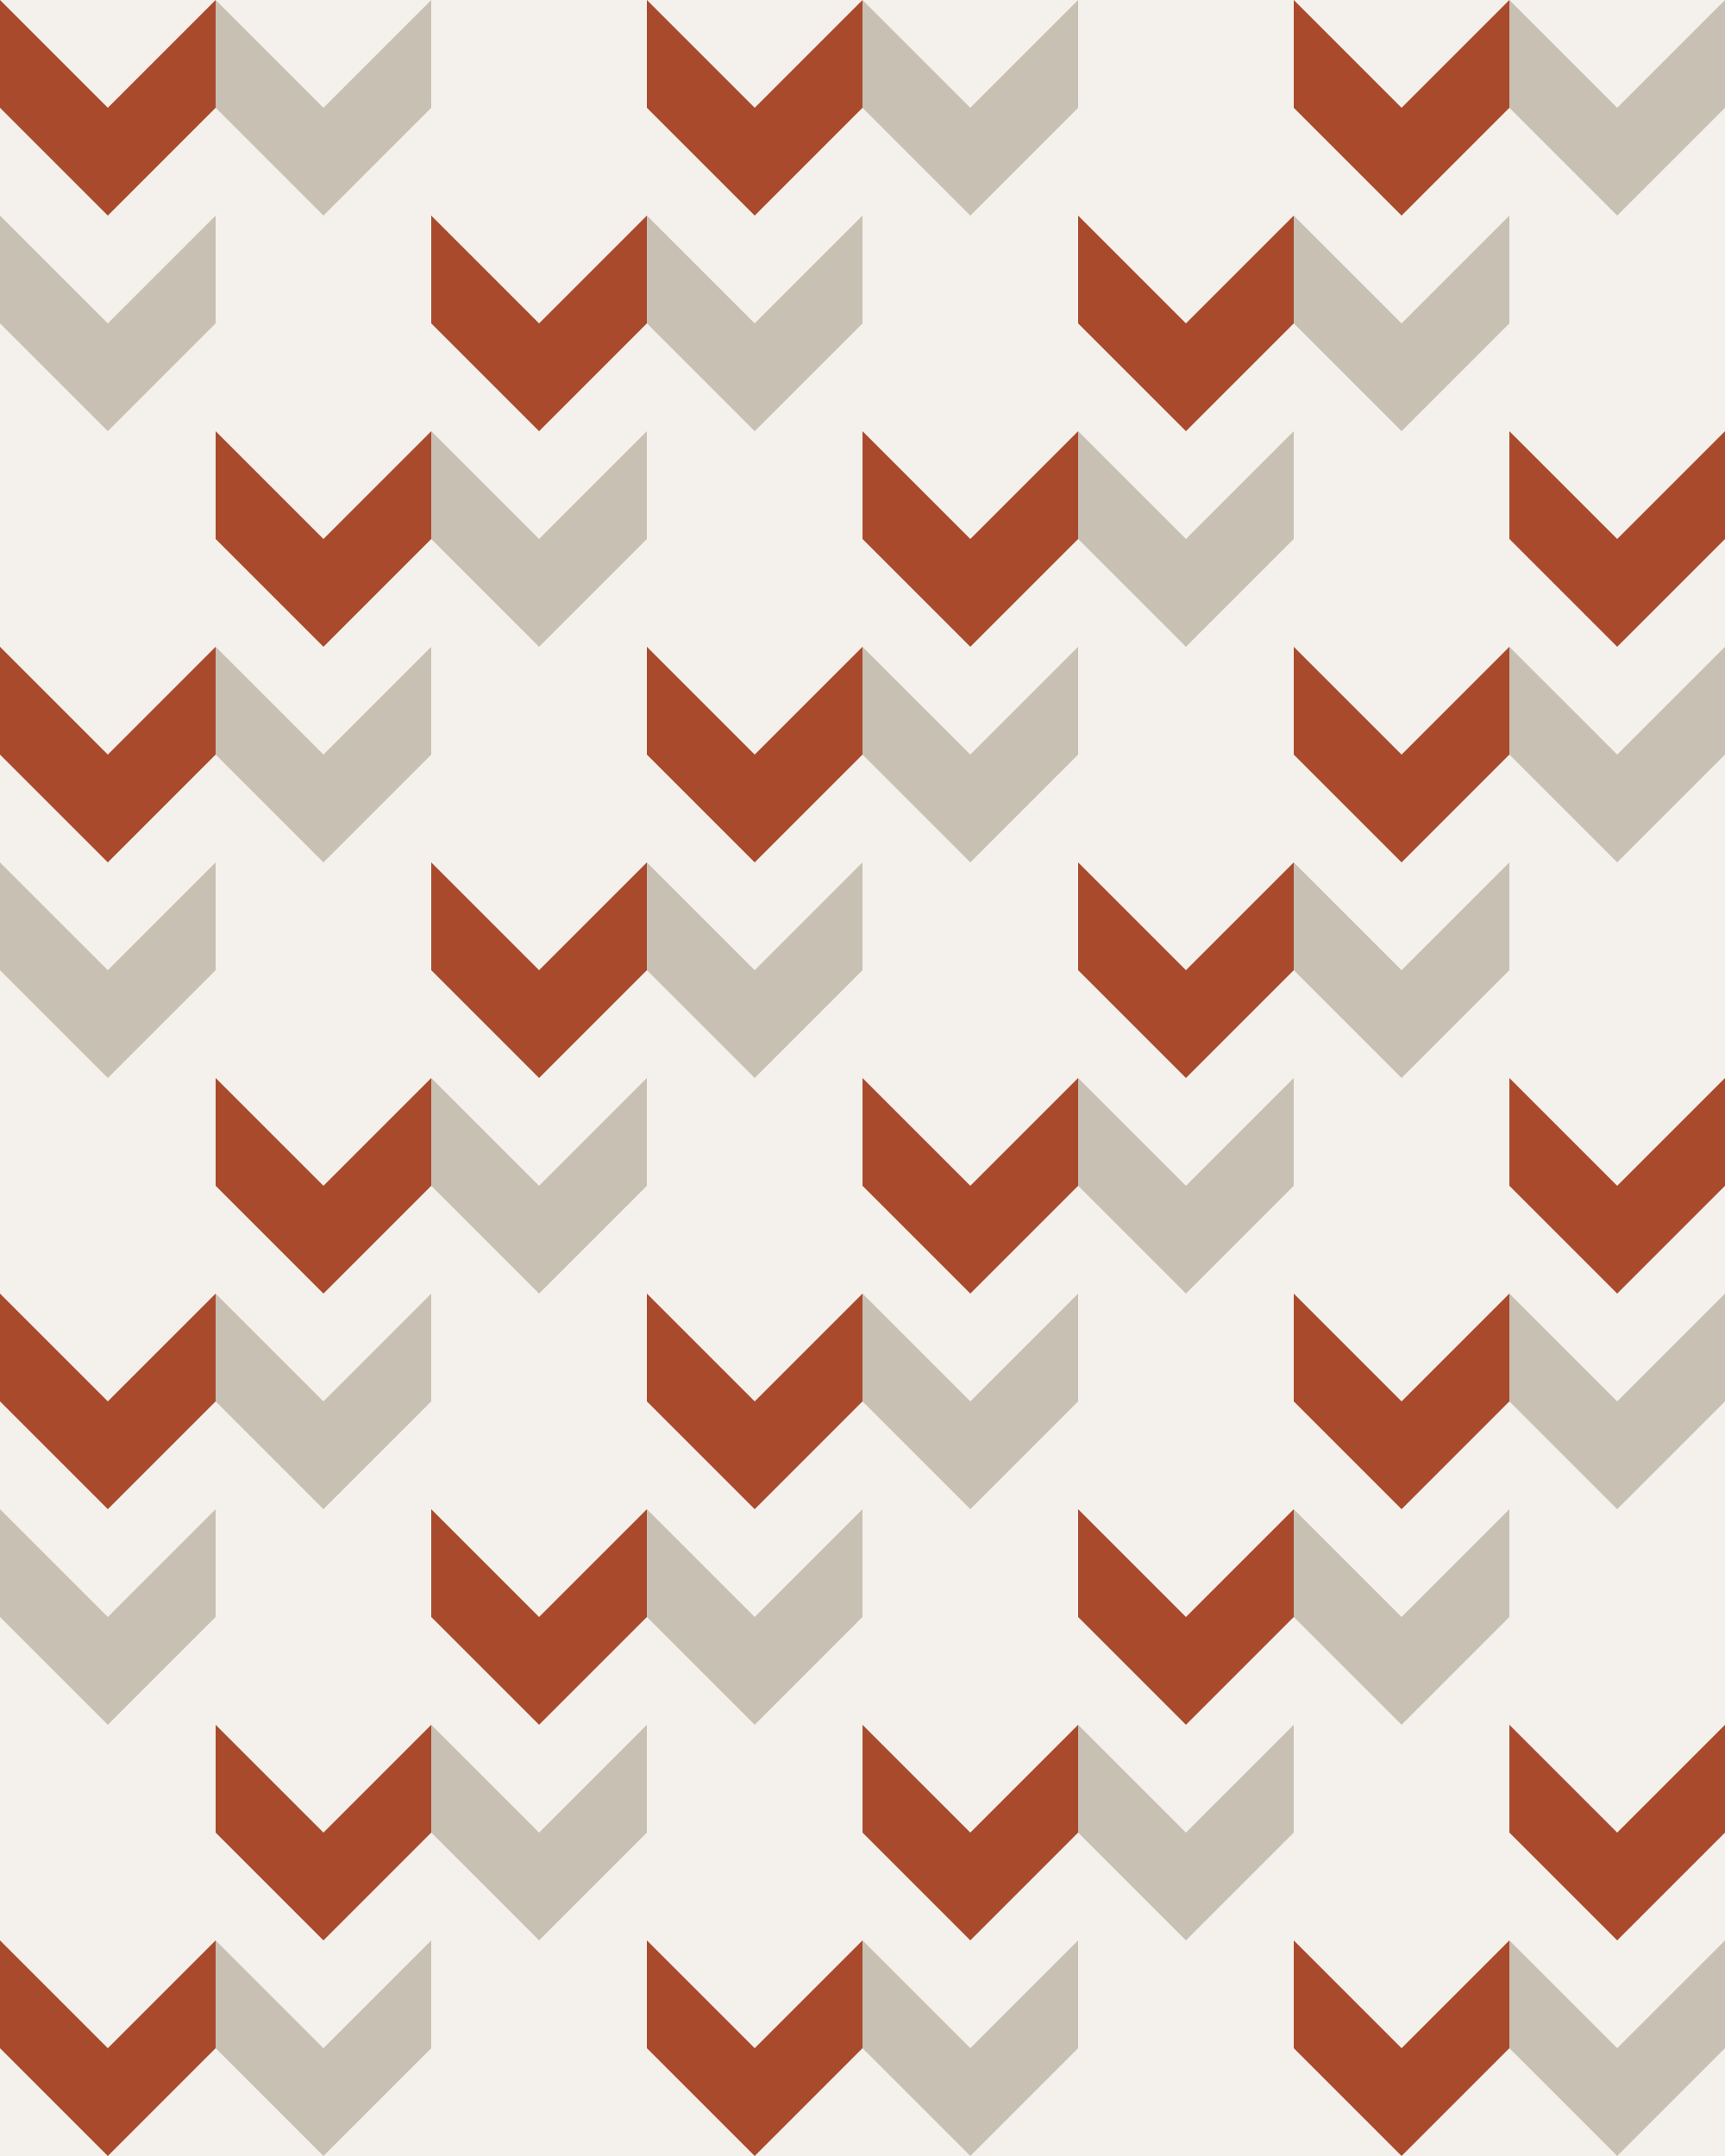
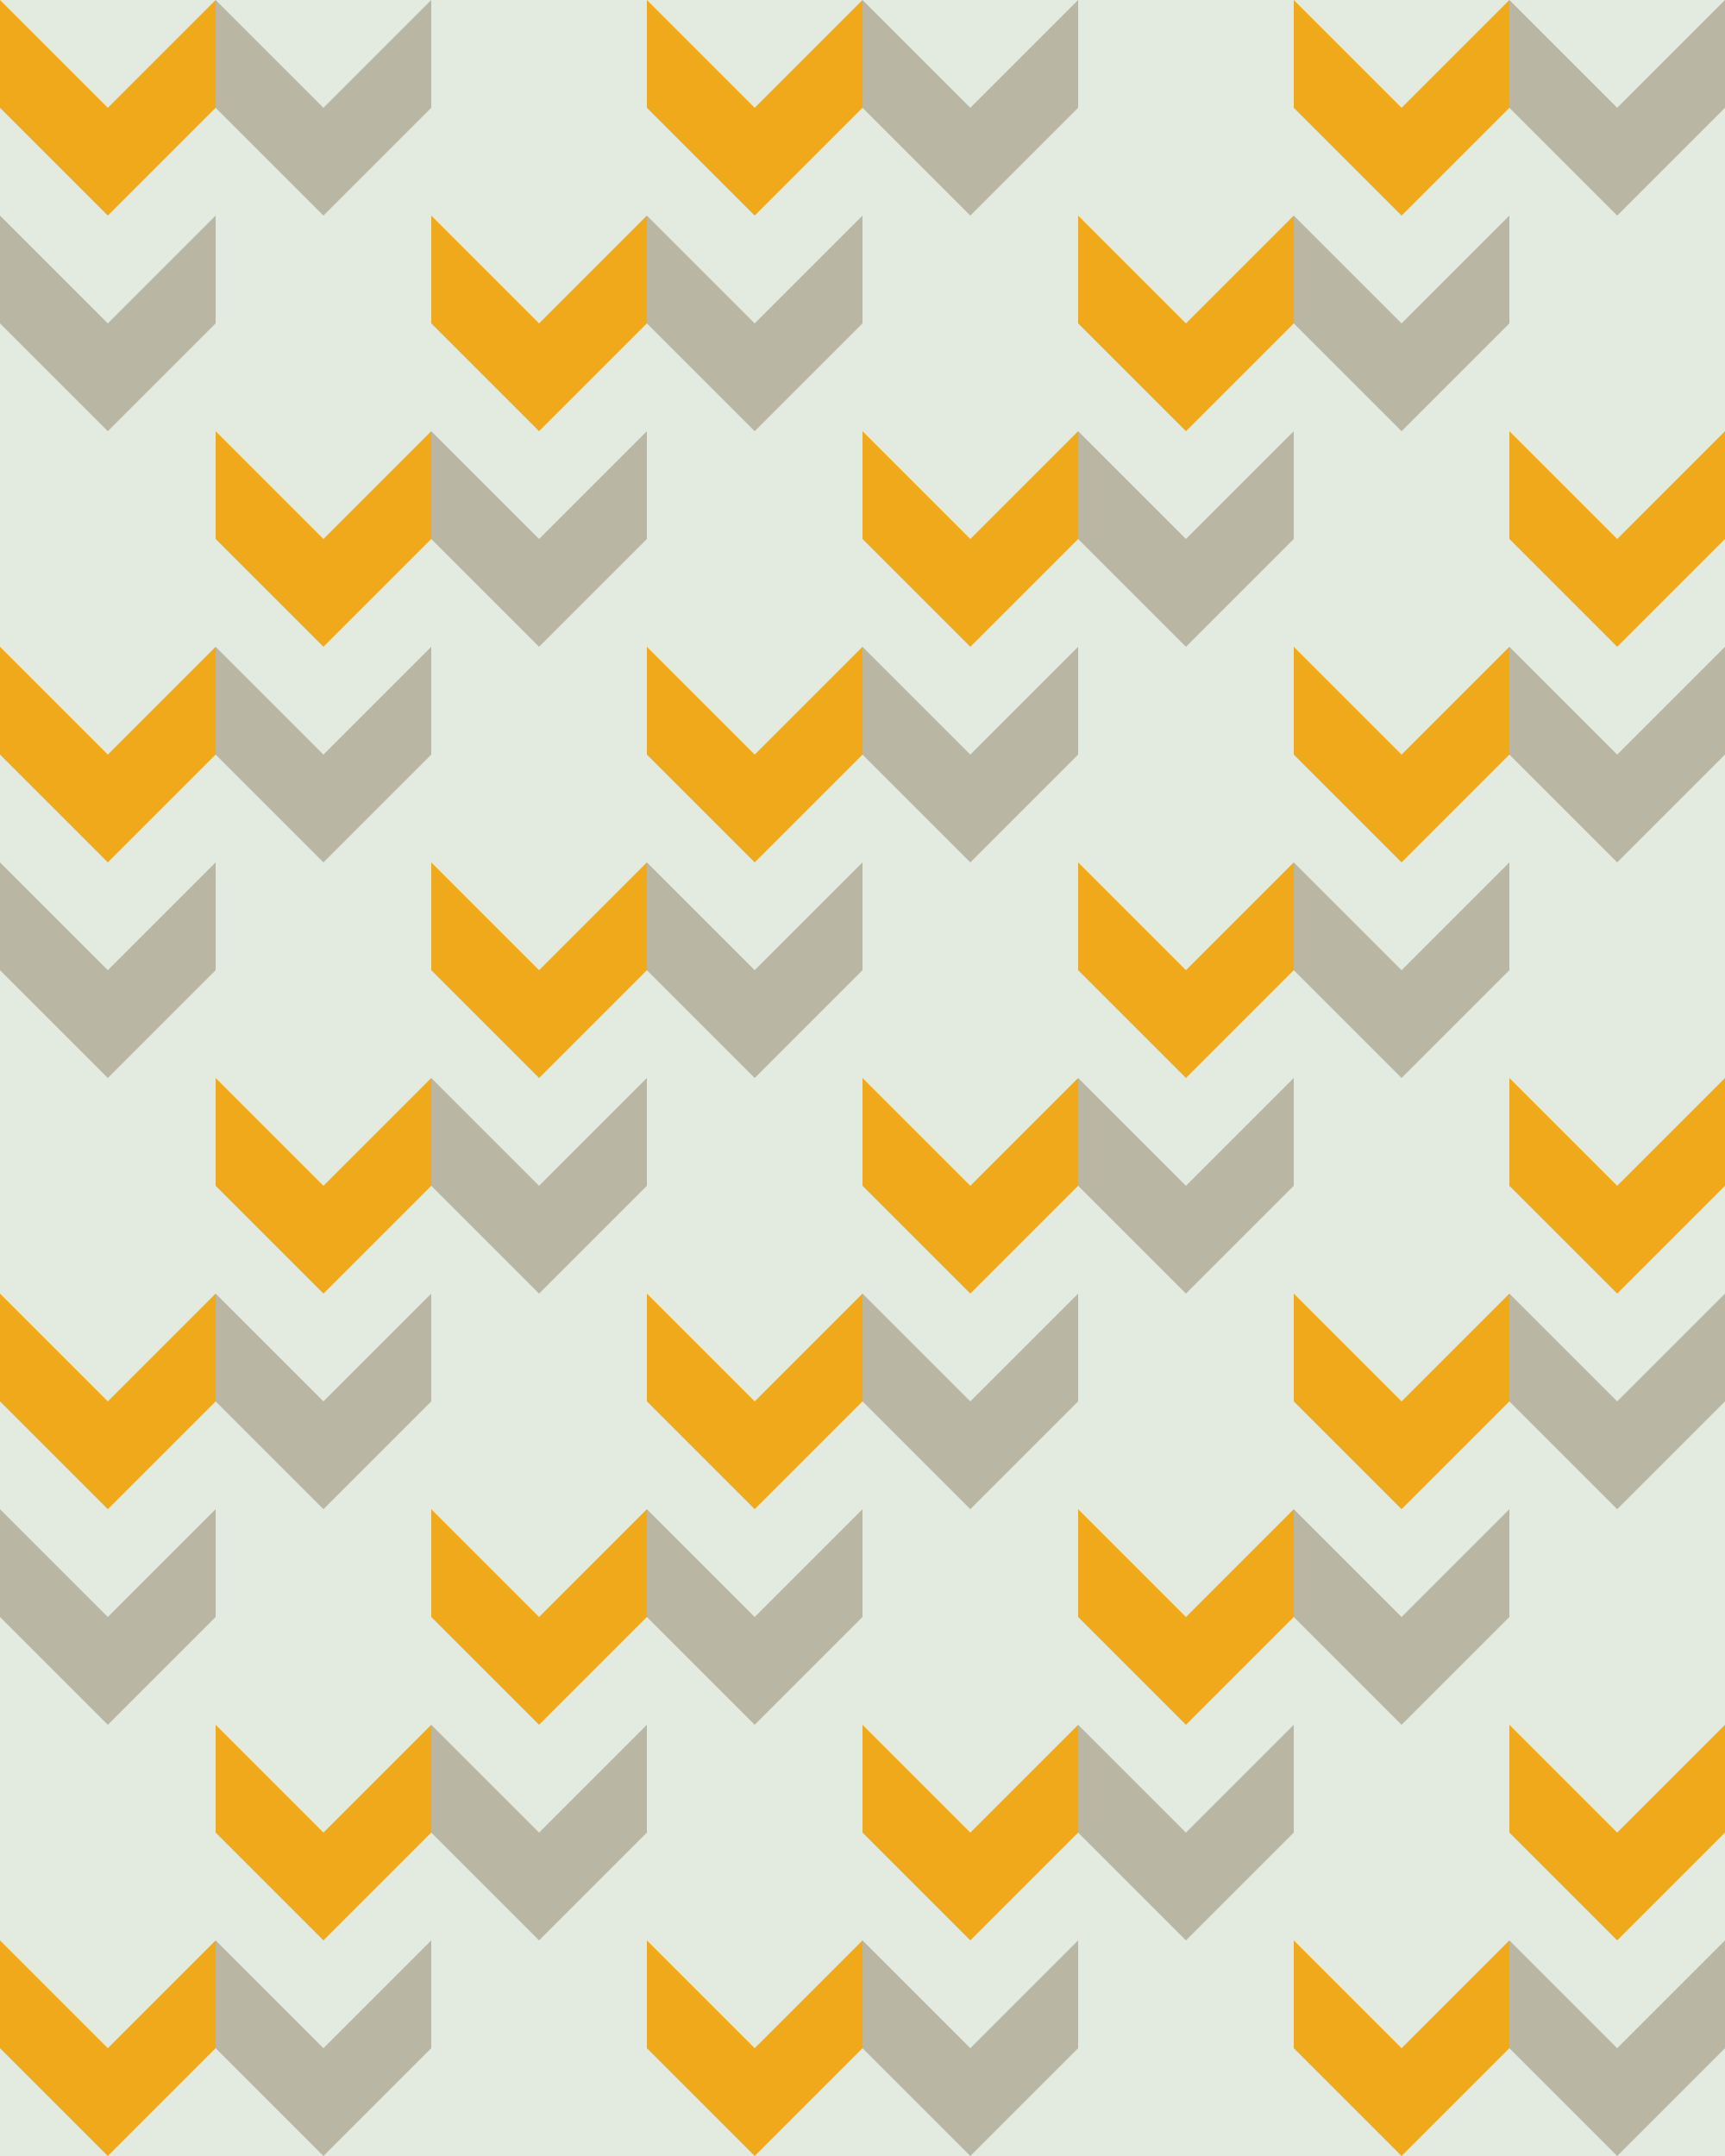
<svg xmlns="http://www.w3.org/2000/svg" viewBox="0 0 400 500" width="400" height="500">
-   <rect width="400" height="500" fill="#f4f1ec" />
-   <path d="M0 -50 L25.0 -25.0 L50 -50 L50 -25.0 L25.0 0 L0 -25.0Z" fill="#f4f1ec" />
-   <path d="M50 -50 L75.0 -25.0 L100 -50 L100 -25.0 L75.0 0 L50 -25.0Z" fill="#a94a2c" />
-   <path d="M100 -50 L125.0 -25.0 L150 -50 L150 -25.0 L125.0 0 L100 -25.0Z" fill="#c9c0b4" />
-   <path d="M150 -50 L175.0 -25.0 L200 -50 L200 -25.0 L175.0 0 L150 -25.0Z" fill="#f4f1ec" />
-   <path d="M200 -50 L225.0 -25.0 L250 -50 L250 -25.0 L225.0 0 L200 -25.0Z" fill="#a94a2c" />
-   <path d="M250 -50 L275.0 -25.0 L300 -50 L300 -25.0 L275.0 0 L250 -25.0Z" fill="#c9c0b4" />
-   <path d="M300 -50 L325.0 -25.0 L350 -50 L350 -25.0 L325.0 0 L300 -25.0Z" fill="#f4f1ec" />
-   <path d="M350 -50 L375.0 -25.0 L400 -50 L400 -25.0 L375.0 0 L350 -25.0Z" fill="#a94a2c" />
-   <path d="M400 -50 L425.0 -25.0 L450 -50 L450 -25.0 L425.0 0 L400 -25.0Z" fill="#c9c0b4" />
-   <path d="M0 0 L25.0 25.0 L50 0 L50 25.0 L25.0 50 L0 25.0Z" fill="#a94a2c" />
-   <path d="M50 0 L75.0 25.0 L100 0 L100 25.0 L75.0 50 L50 25.0Z" fill="#c9c0b4" />
-   <path d="M100 0 L125.0 25.0 L150 0 L150 25.0 L125.0 50 L100 25.0Z" fill="#f4f1ec" />
-   <path d="M150 0 L175.0 25.0 L200 0 L200 25.0 L175.0 50 L150 25.0Z" fill="#a94a2c" />
-   <path d="M200 0 L225.0 25.0 L250 0 L250 25.0 L225.0 50 L200 25.0Z" fill="#c9c0b4" />
-   <path d="M250 0 L275.0 25.0 L300 0 L300 25.0 L275.0 50 L250 25.0Z" fill="#f4f1ec" />
-   <path d="M300 0 L325.0 25.0 L350 0 L350 25.0 L325.0 50 L300 25.0Z" fill="#a94a2c" />
-   <path d="M350 0 L375.0 25.0 L400 0 L400 25.0 L375.0 50 L350 25.0Z" fill="#c9c0b4" />
-   <path d="M400 0 L425.0 25.0 L450 0 L450 25.0 L425.0 50 L400 25.0Z" fill="#f4f1ec" />
-   <path d="M0 50 L25.0 75.0 L50 50 L50 75.0 L25.0 100 L0 75.0Z" fill="#c9c0b4" />
-   <path d="M50 50 L75.0 75.0 L100 50 L100 75.0 L75.0 100 L50 75.0Z" fill="#f4f1ec" />
-   <path d="M100 50 L125.0 75.0 L150 50 L150 75.0 L125.0 100 L100 75.0Z" fill="#a94a2c" />
-   <path d="M150 50 L175.0 75.0 L200 50 L200 75.0 L175.0 100 L150 75.0Z" fill="#c9c0b4" />
-   <path d="M200 50 L225.0 75.0 L250 50 L250 75.0 L225.0 100 L200 75.0Z" fill="#f4f1ec" />
-   <path d="M250 50 L275.0 75.0 L300 50 L300 75.0 L275.0 100 L250 75.0Z" fill="#a94a2c" />
-   <path d="M300 50 L325.0 75.0 L350 50 L350 75.0 L325.0 100 L300 75.0Z" fill="#c9c0b4" />
-   <path d="M350 50 L375.0 75.0 L400 50 L400 75.0 L375.0 100 L350 75.0Z" fill="#f4f1ec" />
-   <path d="M400 50 L425.0 75.0 L450 50 L450 75.0 L425.0 100 L400 75.0Z" fill="#a94a2c" />
-   <path d="M0 100 L25.0 125.0 L50 100 L50 125.0 L25.0 150 L0 125.0Z" fill="#f4f1ec" />
-   <path d="M50 100 L75.0 125.0 L100 100 L100 125.0 L75.0 150 L50 125.0Z" fill="#a94a2c" />
-   <path d="M100 100 L125.0 125.0 L150 100 L150 125.0 L125.0 150 L100 125.0Z" fill="#c9c0b4" />
-   <path d="M150 100 L175.0 125.0 L200 100 L200 125.0 L175.0 150 L150 125.0Z" fill="#f4f1ec" />
-   <path d="M200 100 L225.0 125.0 L250 100 L250 125.0 L225.0 150 L200 125.0Z" fill="#a94a2c" />
-   <path d="M250 100 L275.0 125.0 L300 100 L300 125.0 L275.0 150 L250 125.0Z" fill="#c9c0b4" />
-   <path d="M300 100 L325.0 125.0 L350 100 L350 125.0 L325.0 150 L300 125.0Z" fill="#f4f1ec" />
-   <path d="M350 100 L375.0 125.0 L400 100 L400 125.0 L375.0 150 L350 125.0Z" fill="#a94a2c" />
-   <path d="M400 100 L425.0 125.0 L450 100 L450 125.0 L425.0 150 L400 125.0Z" fill="#c9c0b4" />
-   <path d="M0 150 L25.0 175.0 L50 150 L50 175.0 L25.0 200 L0 175.0Z" fill="#a94a2c" />
-   <path d="M50 150 L75.0 175.0 L100 150 L100 175.0 L75.0 200 L50 175.0Z" fill="#c9c0b4" />
-   <path d="M100 150 L125.0 175.0 L150 150 L150 175.0 L125.0 200 L100 175.0Z" fill="#f4f1ec" />
-   <path d="M150 150 L175.0 175.0 L200 150 L200 175.0 L175.0 200 L150 175.0Z" fill="#a94a2c" />
-   <path d="M200 150 L225.0 175.0 L250 150 L250 175.0 L225.0 200 L200 175.0Z" fill="#c9c0b4" />
-   <path d="M250 150 L275.0 175.0 L300 150 L300 175.0 L275.0 200 L250 175.0Z" fill="#f4f1ec" />
-   <path d="M300 150 L325.0 175.0 L350 150 L350 175.0 L325.0 200 L300 175.0Z" fill="#a94a2c" />
-   <path d="M350 150 L375.0 175.0 L400 150 L400 175.0 L375.0 200 L350 175.0Z" fill="#c9c0b4" />
-   <path d="M400 150 L425.0 175.0 L450 150 L450 175.0 L425.0 200 L400 175.0Z" fill="#f4f1ec" />
-   <path d="M0 200 L25.0 225.0 L50 200 L50 225.0 L25.0 250 L0 225.0Z" fill="#c9c0b4" />
-   <path d="M50 200 L75.0 225.0 L100 200 L100 225.0 L75.0 250 L50 225.0Z" fill="#f4f1ec" />
-   <path d="M100 200 L125.0 225.0 L150 200 L150 225.0 L125.0 250 L100 225.0Z" fill="#a94a2c" />
-   <path d="M150 200 L175.0 225.0 L200 200 L200 225.0 L175.0 250 L150 225.0Z" fill="#c9c0b4" />
-   <path d="M200 200 L225.0 225.0 L250 200 L250 225.0 L225.0 250 L200 225.0Z" fill="#f4f1ec" />
-   <path d="M250 200 L275.0 225.0 L300 200 L300 225.0 L275.0 250 L250 225.0Z" fill="#a94a2c" />
-   <path d="M300 200 L325.0 225.0 L350 200 L350 225.0 L325.0 250 L300 225.0Z" fill="#c9c0b4" />
-   <path d="M350 200 L375.0 225.0 L400 200 L400 225.0 L375.0 250 L350 225.0Z" fill="#f4f1ec" />
-   <path d="M400 200 L425.0 225.0 L450 200 L450 225.0 L425.0 250 L400 225.0Z" fill="#a94a2c" />
-   <path d="M0 250 L25.0 275.0 L50 250 L50 275.0 L25.0 300 L0 275.0Z" fill="#f4f1ec" />
-   <path d="M50 250 L75.0 275.0 L100 250 L100 275.0 L75.0 300 L50 275.0Z" fill="#a94a2c" />
-   <path d="M100 250 L125.0 275.0 L150 250 L150 275.0 L125.0 300 L100 275.0Z" fill="#c9c0b4" />
-   <path d="M150 250 L175.0 275.0 L200 250 L200 275.0 L175.0 300 L150 275.0Z" fill="#f4f1ec" />
-   <path d="M200 250 L225.0 275.0 L250 250 L250 275.0 L225.0 300 L200 275.0Z" fill="#a94a2c" />
-   <path d="M250 250 L275.0 275.0 L300 250 L300 275.0 L275.0 300 L250 275.0Z" fill="#c9c0b4" />
-   <path d="M300 250 L325.0 275.0 L350 250 L350 275.0 L325.0 300 L300 275.0Z" fill="#f4f1ec" />
-   <path d="M350 250 L375.0 275.0 L400 250 L400 275.0 L375.0 300 L350 275.0Z" fill="#a94a2c" />
-   <path d="M400 250 L425.0 275.0 L450 250 L450 275.0 L425.0 300 L400 275.0Z" fill="#c9c0b4" />
-   <path d="M0 300 L25.0 325.0 L50 300 L50 325.0 L25.0 350 L0 325.0Z" fill="#a94a2c" />
-   <path d="M50 300 L75.0 325.0 L100 300 L100 325.0 L75.0 350 L50 325.0Z" fill="#c9c0b4" />
-   <path d="M100 300 L125.0 325.0 L150 300 L150 325.0 L125.0 350 L100 325.0Z" fill="#f4f1ec" />
-   <path d="M150 300 L175.0 325.0 L200 300 L200 325.0 L175.0 350 L150 325.0Z" fill="#a94a2c" />
-   <path d="M200 300 L225.0 325.0 L250 300 L250 325.0 L225.0 350 L200 325.0Z" fill="#c9c0b4" />
-   <path d="M250 300 L275.0 325.0 L300 300 L300 325.0 L275.0 350 L250 325.0Z" fill="#f4f1ec" />
-   <path d="M300 300 L325.0 325.0 L350 300 L350 325.0 L325.0 350 L300 325.0Z" fill="#a94a2c" />
-   <path d="M350 300 L375.0 325.0 L400 300 L400 325.0 L375.0 350 L350 325.0Z" fill="#c9c0b4" />
-   <path d="M400 300 L425.0 325.0 L450 300 L450 325.0 L425.0 350 L400 325.0Z" fill="#f4f1ec" />
-   <path d="M0 350 L25.0 375.0 L50 350 L50 375.0 L25.0 400 L0 375.0Z" fill="#c9c0b4" />
-   <path d="M50 350 L75.0 375.0 L100 350 L100 375.0 L75.0 400 L50 375.0Z" fill="#f4f1ec" />
-   <path d="M100 350 L125.0 375.0 L150 350 L150 375.0 L125.0 400 L100 375.0Z" fill="#a94a2c" />
-   <path d="M150 350 L175.0 375.0 L200 350 L200 375.0 L175.0 400 L150 375.0Z" fill="#c9c0b4" />
-   <path d="M200 350 L225.0 375.0 L250 350 L250 375.0 L225.0 400 L200 375.0Z" fill="#f4f1ec" />
-   <path d="M250 350 L275.0 375.0 L300 350 L300 375.0 L275.0 400 L250 375.0Z" fill="#a94a2c" />
-   <path d="M300 350 L325.0 375.0 L350 350 L350 375.0 L325.0 400 L300 375.0Z" fill="#c9c0b4" />
-   <path d="M350 350 L375.0 375.0 L400 350 L400 375.0 L375.0 400 L350 375.0Z" fill="#f4f1ec" />
-   <path d="M400 350 L425.0 375.0 L450 350 L450 375.0 L425.0 400 L400 375.0Z" fill="#a94a2c" />
-   <path d="M0 400 L25.0 425.0 L50 400 L50 425.0 L25.0 450 L0 425.0Z" fill="#f4f1ec" />
-   <path d="M50 400 L75.0 425.0 L100 400 L100 425.0 L75.0 450 L50 425.0Z" fill="#a94a2c" />
-   <path d="M100 400 L125.0 425.0 L150 400 L150 425.0 L125.0 450 L100 425.0Z" fill="#c9c0b4" />
-   <path d="M150 400 L175.0 425.0 L200 400 L200 425.0 L175.0 450 L150 425.0Z" fill="#f4f1ec" />
-   <path d="M200 400 L225.0 425.0 L250 400 L250 425.0 L225.0 450 L200 425.0Z" fill="#a94a2c" />
-   <path d="M250 400 L275.0 425.0 L300 400 L300 425.0 L275.0 450 L250 425.0Z" fill="#c9c0b4" />
-   <path d="M300 400 L325.0 425.0 L350 400 L350 425.0 L325.0 450 L300 425.0Z" fill="#f4f1ec" />
-   <path d="M350 400 L375.0 425.0 L400 400 L400 425.0 L375.0 450 L350 425.0Z" fill="#a94a2c" />
-   <path d="M400 400 L425.0 425.0 L450 400 L450 425.0 L425.0 450 L400 425.0Z" fill="#c9c0b4" />
-   <path d="M0 450 L25.0 475.0 L50 450 L50 475.0 L25.0 500 L0 475.0Z" fill="#a94a2c" />
-   <path d="M50 450 L75.0 475.0 L100 450 L100 475.0 L75.0 500 L50 475.0Z" fill="#c9c0b4" />
-   <path d="M100 450 L125.0 475.0 L150 450 L150 475.0 L125.0 500 L100 475.0Z" fill="#f4f1ec" />
-   <path d="M150 450 L175.0 475.0 L200 450 L200 475.0 L175.0 500 L150 475.0Z" fill="#a94a2c" />
-   <path d="M200 450 L225.0 475.0 L250 450 L250 475.0 L225.0 500 L200 475.0Z" fill="#c9c0b4" />
-   <path d="M250 450 L275.0 475.0 L300 450 L300 475.0 L275.0 500 L250 475.0Z" fill="#f4f1ec" />
-   <path d="M300 450 L325.0 475.0 L350 450 L350 475.0 L325.0 500 L300 475.0Z" fill="#a94a2c" />
-   <path d="M350 450 L375.0 475.0 L400 450 L400 475.0 L375.0 500 L350 475.0Z" fill="#c9c0b4" />
-   <path d="M400 450 L425.0 475.0 L450 450 L450 475.0 L425.0 500 L400 475.0Z" fill="#f4f1ec" />
-   <path d="M0 500 L25.0 525.0 L50 500 L50 525.0 L25.0 550 L0 525.0Z" fill="#c9c0b4" />
-   <path d="M50 500 L75.0 525.0 L100 500 L100 525.0 L75.0 550 L50 525.0Z" fill="#f4f1ec" />
-   <path d="M100 500 L125.0 525.0 L150 500 L150 525.0 L125.0 550 L100 525.0Z" fill="#a94a2c" />
-   <path d="M150 500 L175.0 525.0 L200 500 L200 525.0 L175.0 550 L150 525.0Z" fill="#c9c0b4" />
-   <path d="M200 500 L225.0 525.0 L250 500 L250 525.0 L225.0 550 L200 525.0Z" fill="#f4f1ec" />
-   <path d="M250 500 L275.0 525.0 L300 500 L300 525.0 L275.0 550 L250 525.0Z" fill="#a94a2c" />
-   <path d="M300 500 L325.0 525.0 L350 500 L350 525.0 L325.0 550 L300 525.0Z" fill="#c9c0b4" />
-   <path d="M350 500 L375.0 525.0 L400 500 L400 525.0 L375.0 550 L350 525.0Z" fill="#f4f1ec" />
-   <path d="M400 500 L425.0 525.0 L450 500 L450 525.0 L425.0 550 L400 525.0Z" fill="#a94a2c" />
-   <path d="M0 550 L25.0 575.0 L50 550 L50 575.0 L25.0 600 L0 575.0Z" fill="#f4f1ec" />
-   <path d="M50 550 L75.0 575.0 L100 550 L100 575.0 L75.0 600 L50 575.0Z" fill="#a94a2c" />
-   <path d="M100 550 L125.0 575.0 L150 550 L150 575.0 L125.0 600 L100 575.0Z" fill="#c9c0b4" />
-   <path d="M150 550 L175.0 575.0 L200 550 L200 575.0 L175.0 600 L150 575.0Z" fill="#f4f1ec" />
-   <path d="M200 550 L225.0 575.0 L250 550 L250 575.0 L225.0 600 L200 575.0Z" fill="#a94a2c" />
-   <path d="M250 550 L275.0 575.0 L300 550 L300 575.0 L275.0 600 L250 575.0Z" fill="#c9c0b4" />
-   <path d="M300 550 L325.0 575.0 L350 550 L350 575.0 L325.0 600 L300 575.0Z" fill="#f4f1ec" />
-   <path d="M350 550 L375.0 575.0 L400 550 L400 575.0 L375.0 600 L350 575.0Z" fill="#a94a2c" />
-   <path d="M400 550 L425.0 575.0 L450 550 L450 575.0 L425.0 600 L400 575.0Z" fill="#c9c0b4" />
+   <rect width="400" height="500" fill="#e3ebe1" />
+   <path d="M0 -50 L25.0 -25.0 L50 -50 L50 -25.0 L25.0 0 L0 -25.0Z" fill="#e3ebe1" />
+   <path d="M50 -50 L75.0 -25.0 L100 -50 L100 -25.0 L75.0 0 L50 -25.0Z" fill="#efa91b" />
+   <path d="M100 -50 L125.0 -25.0 L150 -50 L150 -25.0 L125.0 0 L100 -25.0Z" fill="#b9b6a3" />
+   <path d="M150 -50 L175.0 -25.0 L200 -50 L200 -25.0 L175.0 0 L150 -25.0Z" fill="#e3ebe1" />
+   <path d="M200 -50 L225.0 -25.0 L250 -50 L250 -25.0 L225.0 0 L200 -25.0Z" fill="#efa91b" />
+   <path d="M250 -50 L275.0 -25.0 L300 -50 L300 -25.0 L275.0 0 L250 -25.0Z" fill="#b9b6a3" />
+   <path d="M300 -50 L325.0 -25.0 L350 -50 L350 -25.0 L325.0 0 L300 -25.0Z" fill="#e3ebe1" />
+   <path d="M350 -50 L375.0 -25.0 L400 -50 L400 -25.0 L375.0 0 L350 -25.0Z" fill="#efa91b" />
+   <path d="M400 -50 L425.0 -25.0 L450 -50 L450 -25.0 L425.0 0 L400 -25.0Z" fill="#b9b6a3" />
+   <path d="M0 0 L25.0 25.0 L50 0 L50 25.0 L25.0 50 L0 25.0Z" fill="#efa91b" />
+   <path d="M50 0 L75.0 25.0 L100 0 L100 25.0 L75.0 50 L50 25.0Z" fill="#b9b6a3" />
+   <path d="M100 0 L125.0 25.0 L150 0 L150 25.0 L125.0 50 L100 25.0Z" fill="#e3ebe1" />
+   <path d="M150 0 L175.0 25.0 L200 0 L200 25.0 L175.0 50 L150 25.0Z" fill="#efa91b" />
+   <path d="M200 0 L225.0 25.0 L250 0 L250 25.0 L225.0 50 L200 25.0Z" fill="#b9b6a3" />
+   <path d="M250 0 L275.0 25.0 L300 0 L300 25.0 L275.0 50 L250 25.0Z" fill="#e3ebe1" />
+   <path d="M300 0 L325.0 25.0 L350 0 L350 25.0 L325.0 50 L300 25.0Z" fill="#efa91b" />
+   <path d="M350 0 L375.0 25.0 L400 0 L400 25.0 L375.0 50 L350 25.0Z" fill="#b9b6a3" />
+   <path d="M400 0 L425.0 25.0 L450 0 L450 25.0 L425.0 50 L400 25.0Z" fill="#e3ebe1" />
+   <path d="M0 50 L25.0 75.0 L50 50 L50 75.0 L25.0 100 L0 75.0Z" fill="#b9b6a3" />
+   <path d="M50 50 L75.0 75.0 L100 50 L100 75.0 L75.0 100 L50 75.0Z" fill="#e3ebe1" />
+   <path d="M100 50 L125.0 75.0 L150 50 L150 75.0 L125.0 100 L100 75.0Z" fill="#efa91b" />
+   <path d="M150 50 L175.0 75.0 L200 50 L200 75.0 L175.0 100 L150 75.0Z" fill="#b9b6a3" />
+   <path d="M200 50 L225.0 75.0 L250 50 L250 75.0 L225.0 100 L200 75.0Z" fill="#e3ebe1" />
+   <path d="M250 50 L275.0 75.0 L300 50 L300 75.0 L275.0 100 L250 75.0Z" fill="#efa91b" />
+   <path d="M300 50 L325.0 75.0 L350 50 L350 75.0 L325.0 100 L300 75.0Z" fill="#b9b6a3" />
+   <path d="M350 50 L375.0 75.0 L400 50 L400 75.0 L375.0 100 L350 75.0Z" fill="#e3ebe1" />
+   <path d="M400 50 L425.0 75.0 L450 50 L450 75.0 L425.0 100 L400 75.0Z" fill="#efa91b" />
+   <path d="M0 100 L25.0 125.0 L50 100 L50 125.0 L25.0 150 L0 125.0Z" fill="#e3ebe1" />
+   <path d="M50 100 L75.0 125.0 L100 100 L100 125.0 L75.0 150 L50 125.0Z" fill="#efa91b" />
+   <path d="M100 100 L125.0 125.0 L150 100 L150 125.0 L125.0 150 L100 125.0Z" fill="#b9b6a3" />
+   <path d="M150 100 L175.0 125.0 L200 100 L200 125.0 L175.0 150 L150 125.0Z" fill="#e3ebe1" />
+   <path d="M200 100 L225.0 125.0 L250 100 L250 125.0 L225.0 150 L200 125.0Z" fill="#efa91b" />
+   <path d="M250 100 L275.0 125.0 L300 100 L300 125.0 L275.0 150 L250 125.0Z" fill="#b9b6a3" />
+   <path d="M300 100 L325.0 125.0 L350 100 L350 125.0 L325.0 150 L300 125.0Z" fill="#e3ebe1" />
+   <path d="M350 100 L375.0 125.0 L400 100 L400 125.0 L375.0 150 L350 125.0Z" fill="#efa91b" />
+   <path d="M400 100 L425.0 125.0 L450 100 L450 125.0 L425.0 150 L400 125.0Z" fill="#b9b6a3" />
+   <path d="M0 150 L25.0 175.0 L50 150 L50 175.0 L25.0 200 L0 175.0Z" fill="#efa91b" />
+   <path d="M50 150 L75.0 175.0 L100 150 L100 175.0 L75.0 200 L50 175.0Z" fill="#b9b6a3" />
+   <path d="M100 150 L125.0 175.0 L150 150 L150 175.0 L125.0 200 L100 175.0Z" fill="#e3ebe1" />
+   <path d="M150 150 L175.0 175.0 L200 150 L200 175.0 L175.0 200 L150 175.0Z" fill="#efa91b" />
+   <path d="M200 150 L225.0 175.0 L250 150 L250 175.0 L225.0 200 L200 175.0Z" fill="#b9b6a3" />
+   <path d="M250 150 L275.0 175.0 L300 150 L300 175.0 L275.0 200 L250 175.0Z" fill="#e3ebe1" />
+   <path d="M300 150 L325.0 175.0 L350 150 L350 175.0 L325.0 200 L300 175.0Z" fill="#efa91b" />
+   <path d="M350 150 L375.0 175.0 L400 150 L400 175.0 L375.0 200 L350 175.0Z" fill="#b9b6a3" />
+   <path d="M400 150 L425.0 175.0 L450 150 L450 175.0 L425.0 200 L400 175.0Z" fill="#e3ebe1" />
+   <path d="M0 200 L25.0 225.0 L50 200 L50 225.0 L25.0 250 L0 225.0Z" fill="#b9b6a3" />
+   <path d="M50 200 L75.0 225.0 L100 200 L100 225.0 L75.0 250 L50 225.0Z" fill="#e3ebe1" />
+   <path d="M100 200 L125.0 225.0 L150 200 L150 225.0 L125.0 250 L100 225.0Z" fill="#efa91b" />
+   <path d="M150 200 L175.0 225.0 L200 200 L200 225.0 L175.0 250 L150 225.0Z" fill="#b9b6a3" />
+   <path d="M200 200 L225.0 225.0 L250 200 L250 225.0 L225.0 250 L200 225.0Z" fill="#e3ebe1" />
+   <path d="M250 200 L275.0 225.0 L300 200 L300 225.0 L275.0 250 L250 225.0Z" fill="#efa91b" />
+   <path d="M300 200 L325.0 225.0 L350 200 L350 225.0 L325.0 250 L300 225.0Z" fill="#b9b6a3" />
+   <path d="M350 200 L375.0 225.0 L400 200 L400 225.0 L375.0 250 L350 225.0Z" fill="#e3ebe1" />
+   <path d="M400 200 L425.0 225.0 L450 200 L450 225.0 L425.0 250 L400 225.0Z" fill="#efa91b" />
+   <path d="M0 250 L25.0 275.0 L50 250 L50 275.0 L25.0 300 L0 275.0Z" fill="#e3ebe1" />
+   <path d="M50 250 L75.0 275.0 L100 250 L100 275.0 L75.0 300 L50 275.0Z" fill="#efa91b" />
+   <path d="M100 250 L125.0 275.0 L150 250 L150 275.0 L125.0 300 L100 275.0Z" fill="#b9b6a3" />
+   <path d="M150 250 L175.0 275.0 L200 250 L200 275.0 L175.0 300 L150 275.0Z" fill="#e3ebe1" />
+   <path d="M200 250 L225.0 275.0 L250 250 L250 275.0 L225.0 300 L200 275.0Z" fill="#efa91b" />
+   <path d="M250 250 L275.0 275.0 L300 250 L300 275.0 L275.0 300 L250 275.0Z" fill="#b9b6a3" />
+   <path d="M300 250 L325.0 275.0 L350 250 L350 275.0 L325.0 300 L300 275.0Z" fill="#e3ebe1" />
+   <path d="M350 250 L375.0 275.0 L400 250 L400 275.0 L375.0 300 L350 275.0Z" fill="#efa91b" />
+   <path d="M400 250 L425.0 275.0 L450 250 L450 275.0 L425.0 300 L400 275.0Z" fill="#b9b6a3" />
+   <path d="M0 300 L25.0 325.0 L50 300 L50 325.0 L25.0 350 L0 325.0Z" fill="#efa91b" />
+   <path d="M50 300 L75.0 325.0 L100 300 L100 325.0 L75.0 350 L50 325.0Z" fill="#b9b6a3" />
+   <path d="M100 300 L125.0 325.0 L150 300 L150 325.0 L125.0 350 L100 325.0Z" fill="#e3ebe1" />
+   <path d="M150 300 L175.0 325.0 L200 300 L200 325.0 L175.0 350 L150 325.0Z" fill="#efa91b" />
+   <path d="M200 300 L225.0 325.0 L250 300 L250 325.0 L225.0 350 L200 325.0Z" fill="#b9b6a3" />
+   <path d="M250 300 L275.0 325.0 L300 300 L300 325.0 L275.0 350 L250 325.0Z" fill="#e3ebe1" />
+   <path d="M300 300 L325.0 325.0 L350 300 L350 325.0 L325.0 350 L300 325.0Z" fill="#efa91b" />
+   <path d="M350 300 L375.0 325.0 L400 300 L400 325.0 L375.0 350 L350 325.0Z" fill="#b9b6a3" />
+   <path d="M400 300 L425.0 325.0 L450 300 L450 325.0 L425.0 350 L400 325.0Z" fill="#e3ebe1" />
+   <path d="M0 350 L25.0 375.0 L50 350 L50 375.0 L25.0 400 L0 375.0Z" fill="#b9b6a3" />
+   <path d="M50 350 L75.0 375.0 L100 350 L100 375.0 L75.0 400 L50 375.0Z" fill="#e3ebe1" />
+   <path d="M100 350 L125.0 375.0 L150 350 L150 375.0 L125.0 400 L100 375.0Z" fill="#efa91b" />
+   <path d="M150 350 L175.0 375.0 L200 350 L200 375.0 L175.0 400 L150 375.0Z" fill="#b9b6a3" />
+   <path d="M200 350 L225.0 375.0 L250 350 L250 375.0 L225.0 400 L200 375.0Z" fill="#e3ebe1" />
+   <path d="M250 350 L275.0 375.0 L300 350 L300 375.0 L275.0 400 L250 375.0Z" fill="#efa91b" />
+   <path d="M300 350 L325.0 375.0 L350 350 L350 375.0 L325.0 400 L300 375.0Z" fill="#b9b6a3" />
+   <path d="M350 350 L375.0 375.0 L400 350 L400 375.0 L375.0 400 L350 375.0Z" fill="#e3ebe1" />
+   <path d="M400 350 L425.0 375.0 L450 350 L450 375.0 L425.0 400 L400 375.0Z" fill="#efa91b" />
+   <path d="M0 400 L25.0 425.0 L50 400 L50 425.0 L25.0 450 L0 425.0Z" fill="#e3ebe1" />
+   <path d="M50 400 L75.0 425.0 L100 400 L100 425.0 L75.0 450 L50 425.0Z" fill="#efa91b" />
+   <path d="M100 400 L125.0 425.0 L150 400 L150 425.0 L125.0 450 L100 425.0Z" fill="#b9b6a3" />
+   <path d="M150 400 L175.0 425.0 L200 400 L200 425.0 L175.0 450 L150 425.0Z" fill="#e3ebe1" />
+   <path d="M200 400 L225.0 425.0 L250 400 L250 425.0 L225.0 450 L200 425.0Z" fill="#efa91b" />
+   <path d="M250 400 L275.0 425.0 L300 400 L300 425.0 L275.0 450 L250 425.0Z" fill="#b9b6a3" />
+   <path d="M300 400 L325.0 425.0 L350 400 L350 425.0 L325.0 450 L300 425.0Z" fill="#e3ebe1" />
+   <path d="M350 400 L375.0 425.0 L400 400 L400 425.0 L375.0 450 L350 425.0Z" fill="#efa91b" />
+   <path d="M400 400 L425.0 425.0 L450 400 L450 425.0 L425.0 450 L400 425.0Z" fill="#b9b6a3" />
+   <path d="M0 450 L25.0 475.0 L50 450 L50 475.0 L25.0 500 L0 475.0Z" fill="#efa91b" />
+   <path d="M50 450 L75.0 475.0 L100 450 L100 475.0 L75.0 500 L50 475.0Z" fill="#b9b6a3" />
+   <path d="M100 450 L125.0 475.0 L150 450 L150 475.0 L125.0 500 L100 475.0Z" fill="#e3ebe1" />
+   <path d="M150 450 L175.0 475.0 L200 450 L200 475.0 L175.0 500 L150 475.0Z" fill="#efa91b" />
+   <path d="M200 450 L225.0 475.0 L250 450 L250 475.0 L225.0 500 L200 475.0Z" fill="#b9b6a3" />
+   <path d="M250 450 L275.0 475.0 L300 450 L300 475.0 L275.0 500 L250 475.0Z" fill="#e3ebe1" />
+   <path d="M300 450 L325.0 475.0 L350 450 L350 475.0 L325.0 500 L300 475.0Z" fill="#efa91b" />
+   <path d="M350 450 L375.0 475.0 L400 450 L400 475.0 L375.0 500 L350 475.0Z" fill="#b9b6a3" />
+   <path d="M400 450 L425.0 475.0 L450 450 L450 475.0 L425.0 500 L400 475.0Z" fill="#e3ebe1" />
+   <path d="M0 500 L25.0 525.0 L50 500 L50 525.0 L25.0 550 L0 525.0Z" fill="#b9b6a3" />
+   <path d="M50 500 L75.0 525.0 L100 500 L100 525.0 L75.0 550 L50 525.0Z" fill="#e3ebe1" />
+   <path d="M100 500 L125.0 525.0 L150 500 L150 525.0 L125.0 550 L100 525.0Z" fill="#efa91b" />
+   <path d="M150 500 L175.0 525.0 L200 500 L200 525.0 L175.0 550 L150 525.0Z" fill="#b9b6a3" />
+   <path d="M200 500 L225.0 525.0 L250 500 L250 525.0 L225.0 550 L200 525.0Z" fill="#e3ebe1" />
+   <path d="M250 500 L275.0 525.0 L300 500 L300 525.0 L275.0 550 L250 525.0Z" fill="#efa91b" />
+   <path d="M300 500 L325.0 525.0 L350 500 L350 525.0 L325.0 550 L300 525.0Z" fill="#b9b6a3" />
+   <path d="M350 500 L375.0 525.0 L400 500 L400 525.0 L375.0 550 L350 525.0Z" fill="#e3ebe1" />
+   <path d="M400 500 L425.0 525.0 L450 500 L450 525.0 L425.0 550 L400 525.0Z" fill="#efa91b" />
+   <path d="M0 550 L25.0 575.0 L50 550 L50 575.0 L25.0 600 L0 575.0Z" fill="#e3ebe1" />
+   <path d="M50 550 L75.0 575.0 L100 550 L100 575.0 L75.0 600 L50 575.0Z" fill="#efa91b" />
+   <path d="M100 550 L125.0 575.0 L150 550 L150 575.0 L125.0 600 L100 575.0Z" fill="#b9b6a3" />
+   <path d="M150 550 L175.0 575.0 L200 550 L200 575.0 L175.0 600 L150 575.0Z" fill="#e3ebe1" />
+   <path d="M200 550 L225.0 575.0 L250 550 L250 575.0 L225.0 600 L200 575.0Z" fill="#efa91b" />
+   <path d="M250 550 L275.0 575.0 L300 550 L300 575.0 L275.0 600 L250 575.0Z" fill="#b9b6a3" />
+   <path d="M300 550 L325.0 575.0 L350 550 L350 575.0 L325.0 600 L300 575.0Z" fill="#e3ebe1" />
+   <path d="M350 550 L375.0 575.0 L400 550 L400 575.0 L375.0 600 L350 575.0Z" fill="#efa91b" />
+   <path d="M400 550 L425.0 575.0 L450 550 L450 575.0 L425.0 600 L400 575.0Z" fill="#b9b6a3" />
</svg>
